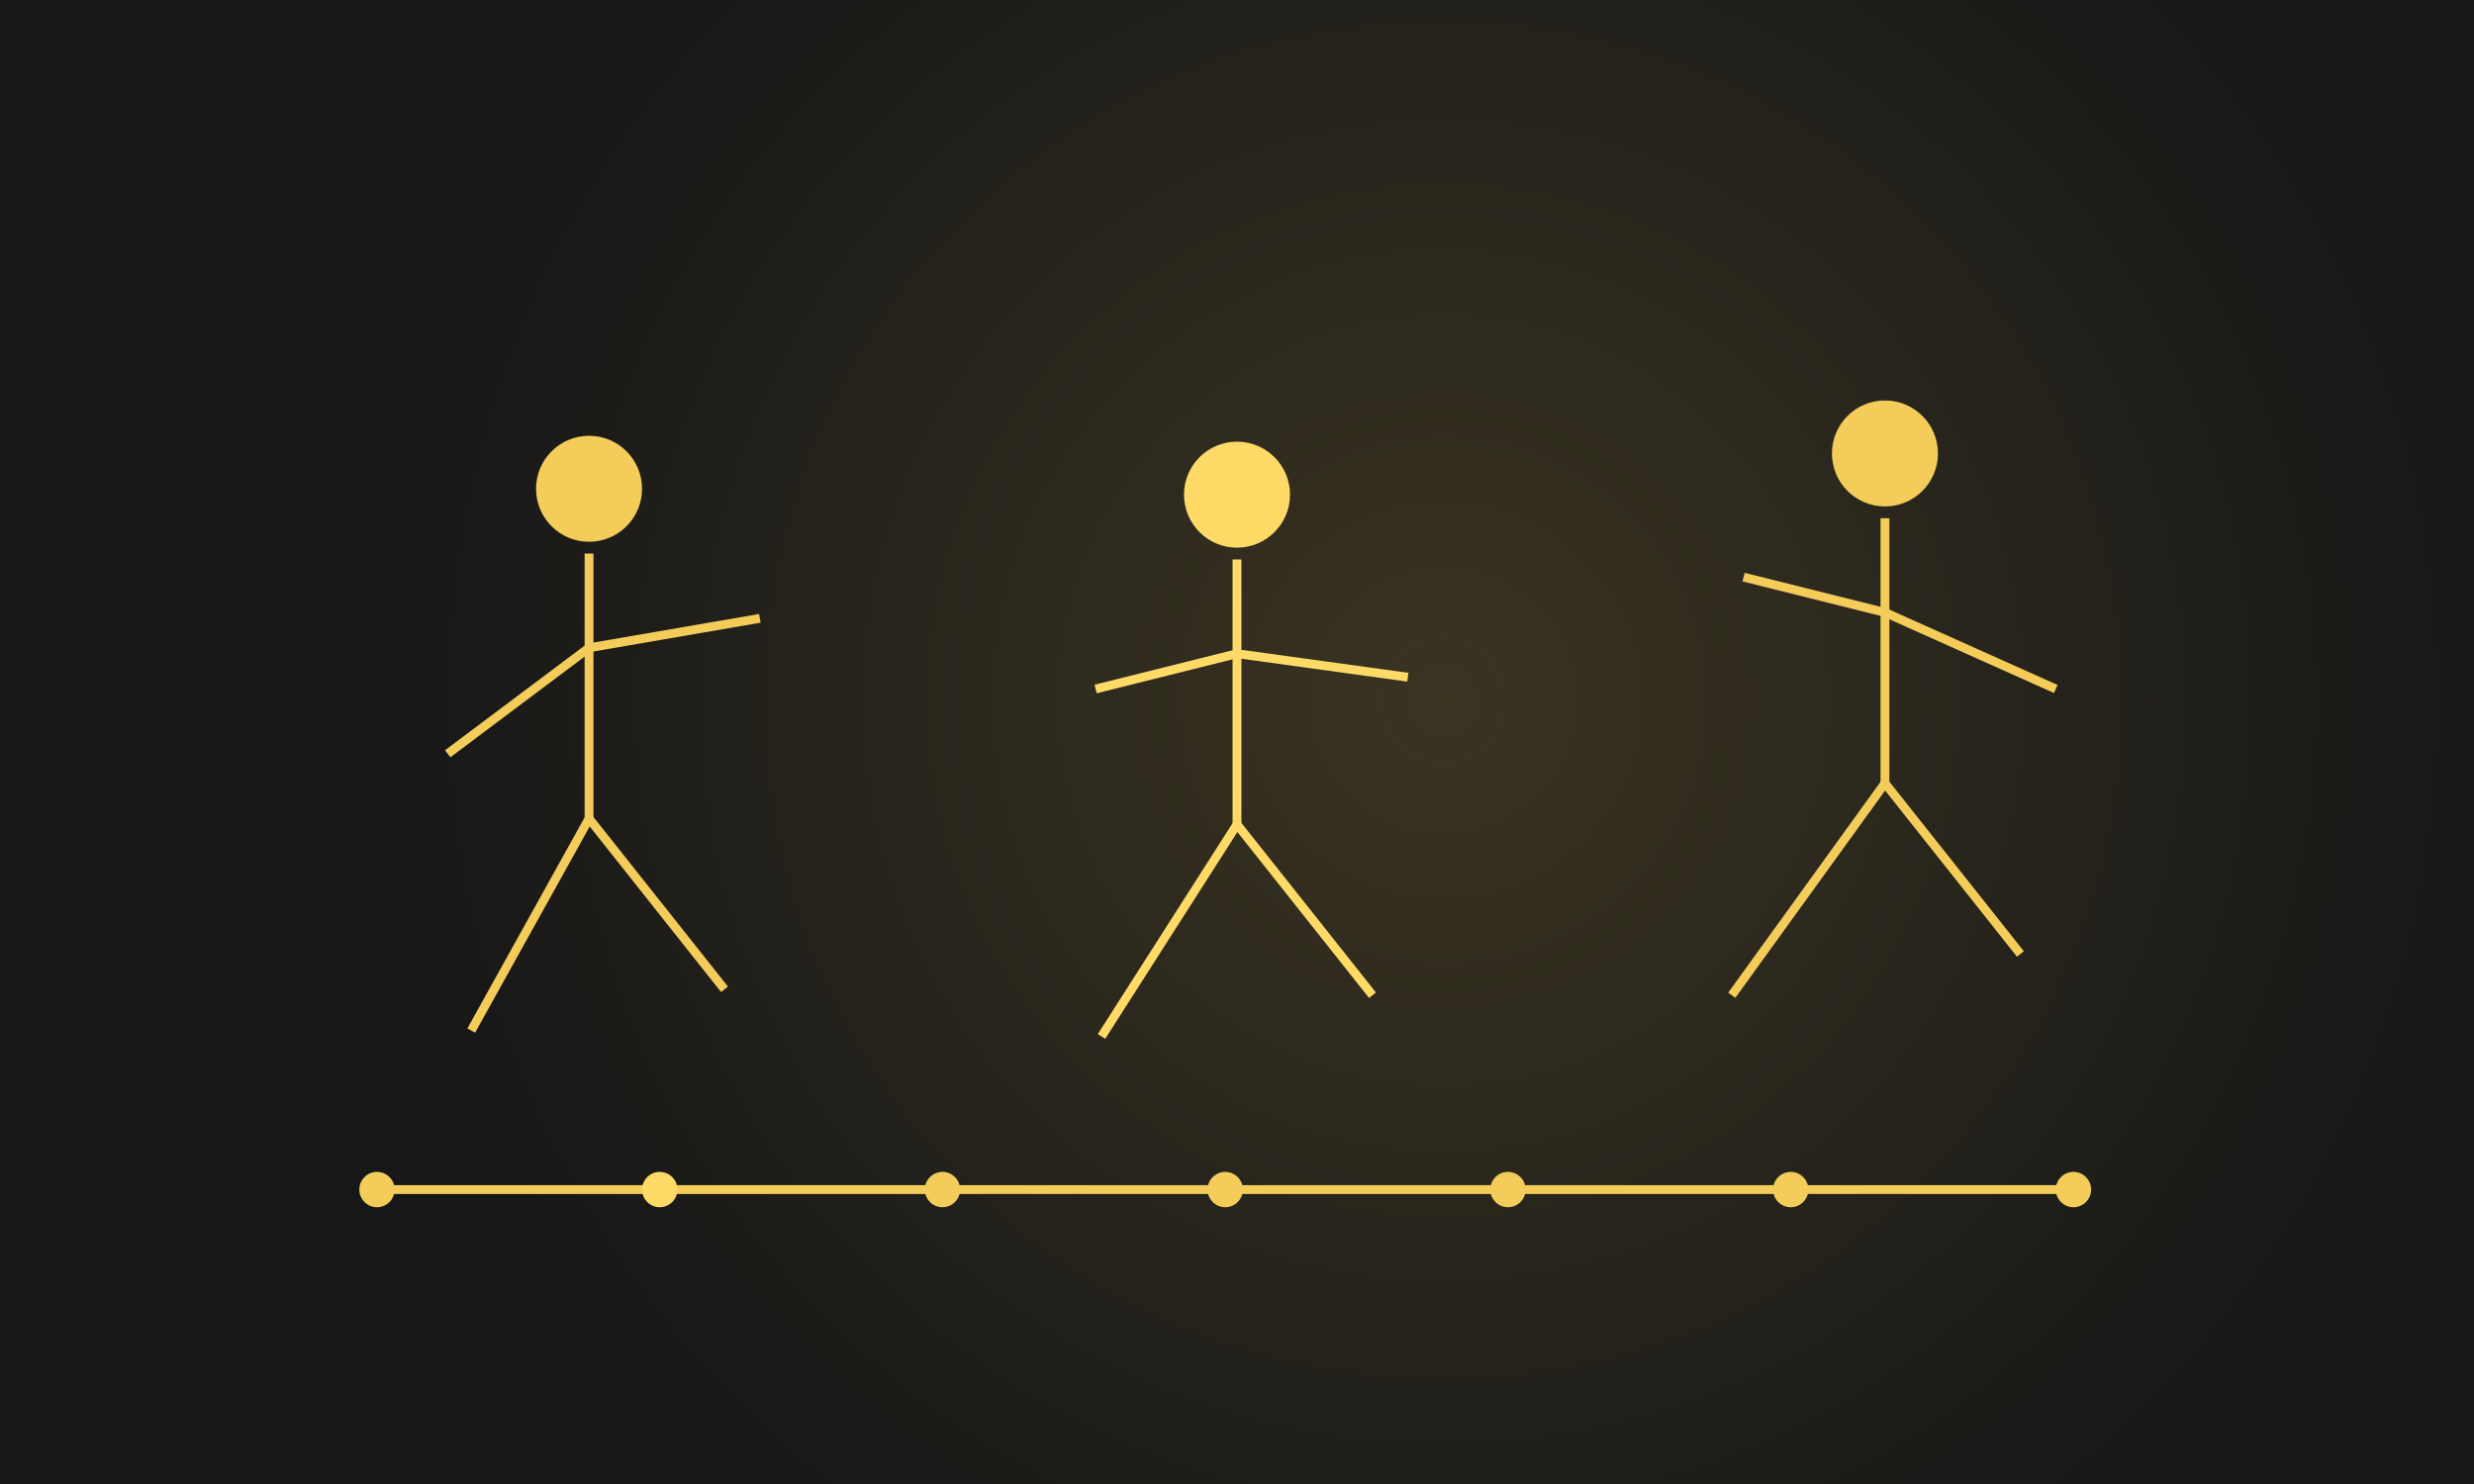
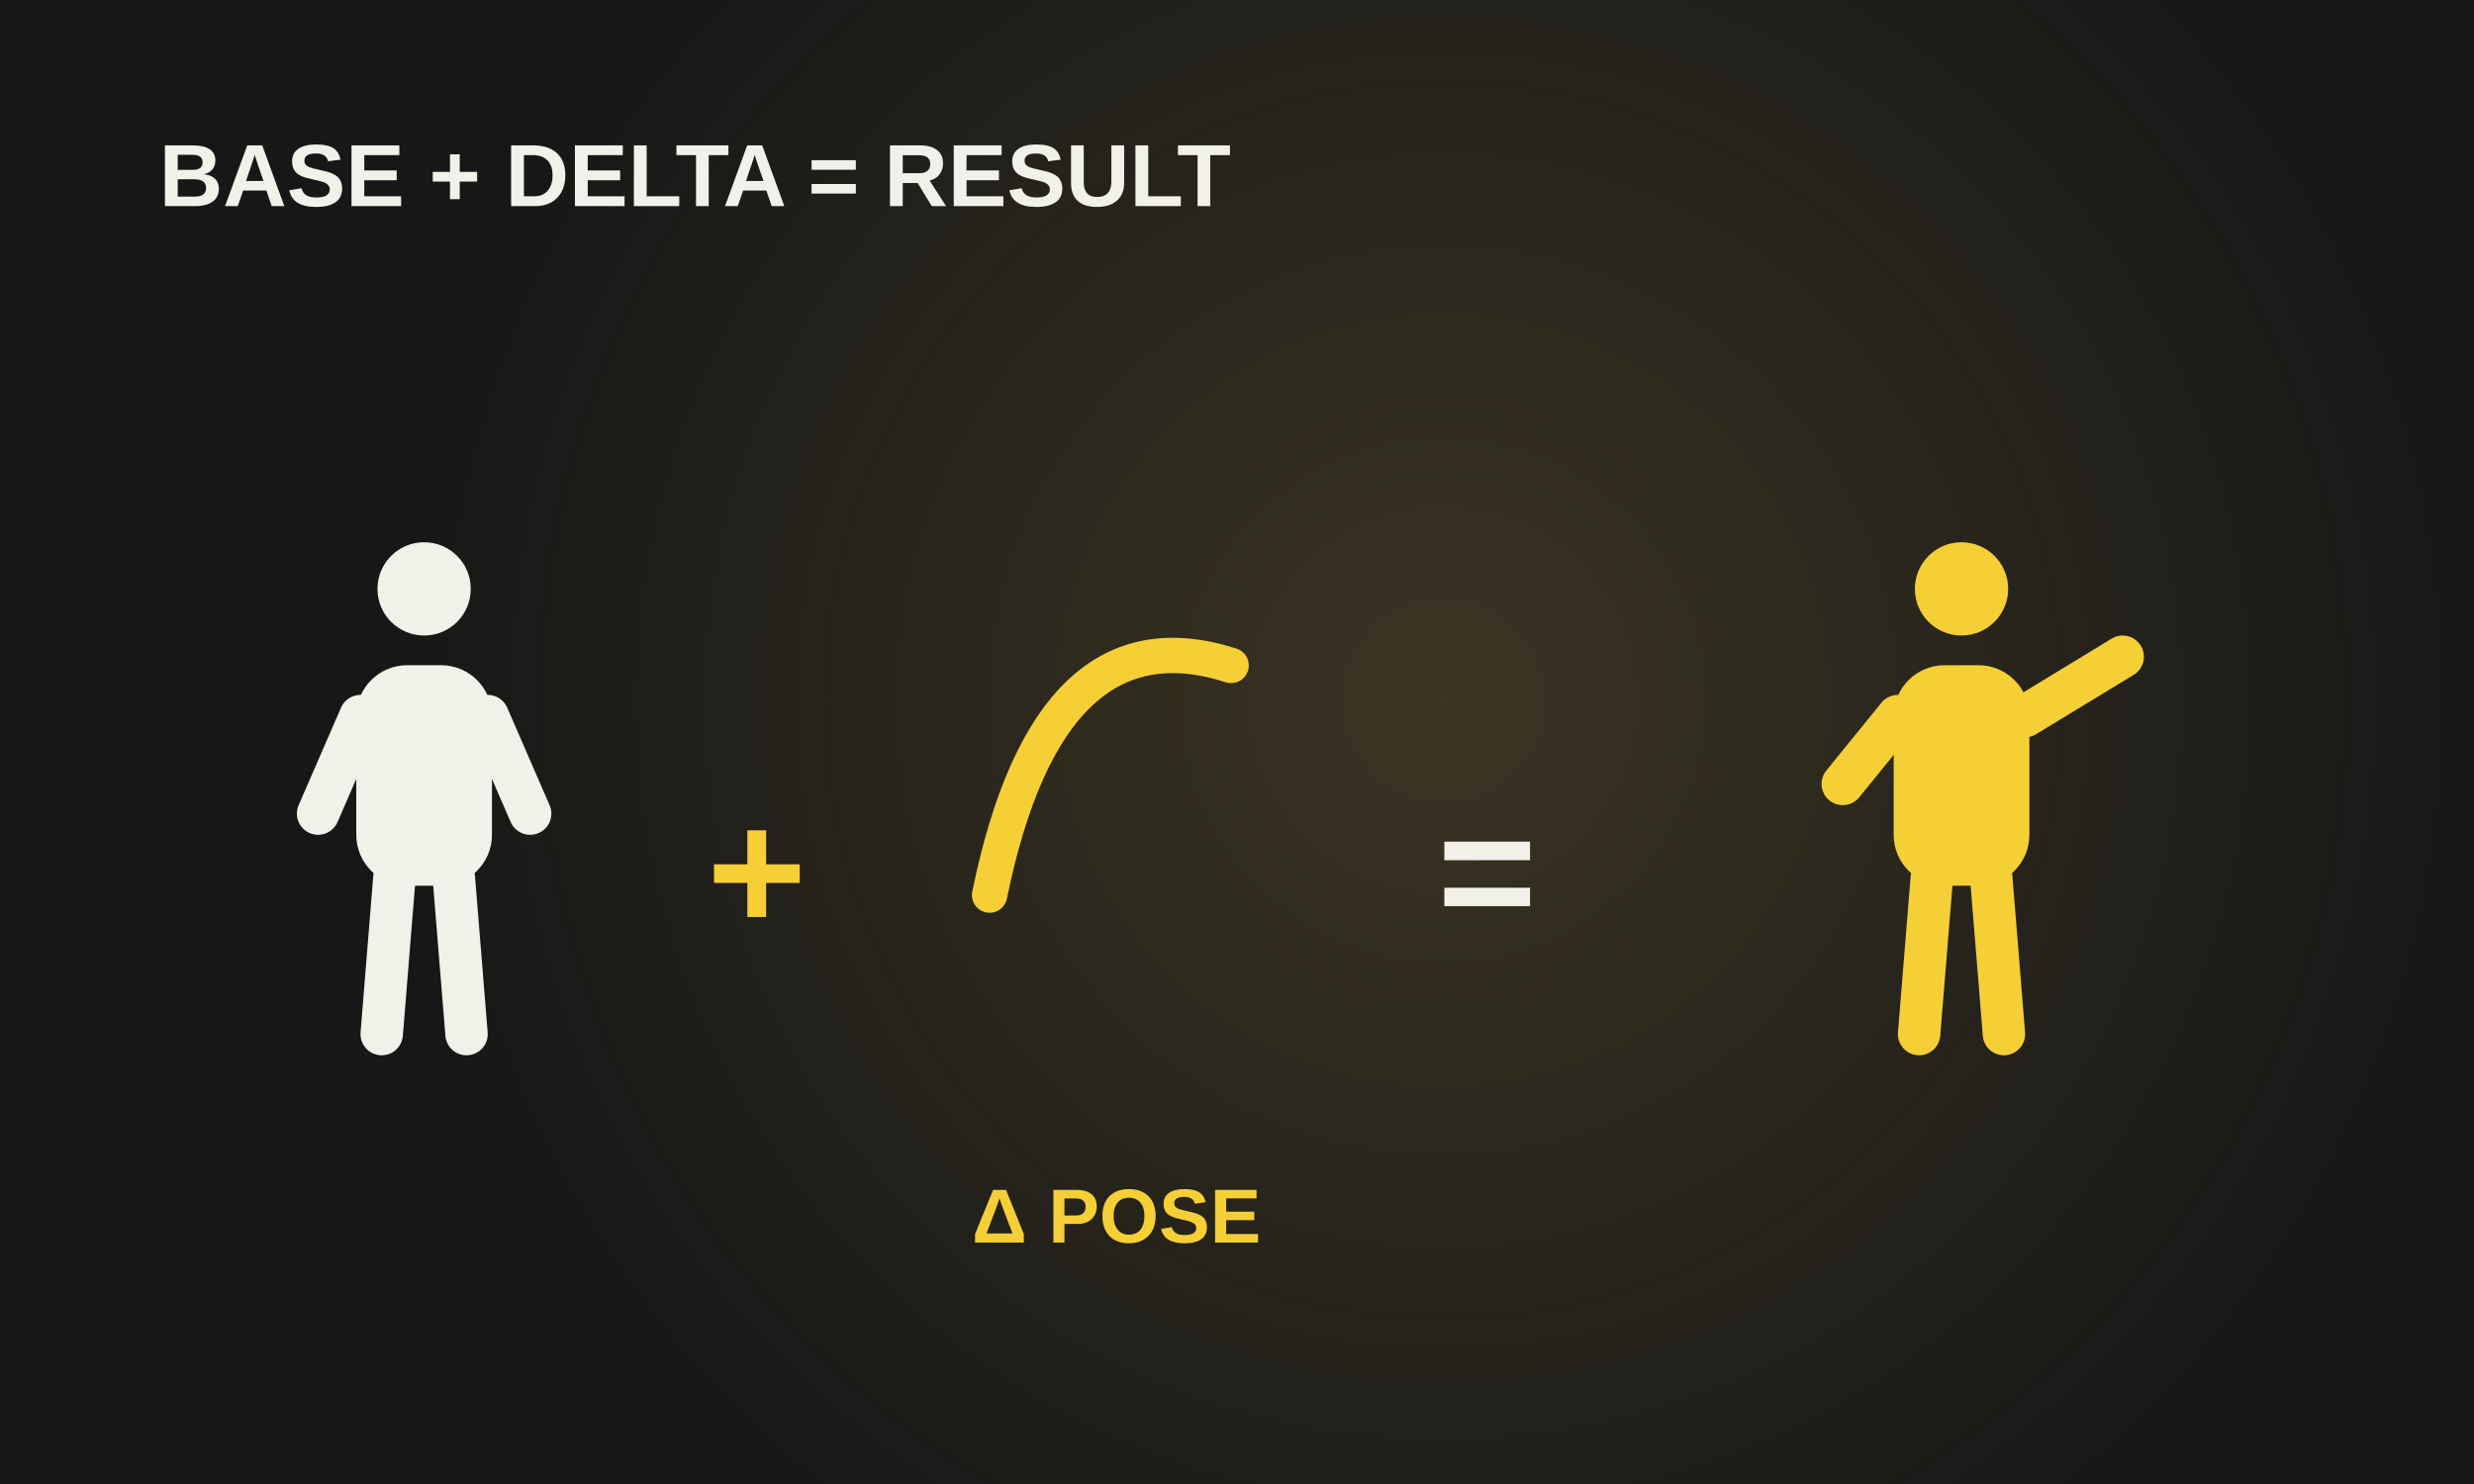
<svg xmlns="http://www.w3.org/2000/svg" class="article-cover" viewBox="0 0 420 252" role="img" aria-label="가산 애니메이션 개념 도식">
  <defs>
    <radialGradient id="cover-additive-animation-glow">
      <stop stop-color="hsl(45 86% 65%)" stop-opacity=".16" />
      <stop offset="1" stop-color="hsl(45 86% 65%)" stop-opacity="0" />
    </radialGradient>
    <radialGradient id="cover-additive-animation-orb" cx="30%" cy="24%">
      <stop stop-color="#fff7d6" />
      <stop offset=".42" stop-color="hsl(45 86% 65%)" />
      <stop offset="1" stop-color="#46390d" />
    </radialGradient>
  </defs>
  <rect width="420" height="252" fill="#171717" />
  <circle cx="245" cy="119" r="175" fill="url(#cover-additive-animation-glow)" />
-   <circle cx="100" cy="83" r="9" fill="hsl(45 86% 65%)" />
-   <path d="M100 94L100 139" stroke="hsl(45 86% 65%)" stroke-width="1.5" fill="none" />
-   <path d="M100 139L80 175" stroke="hsl(45 86% 65%)" stroke-width="1.5" fill="none" />
-   <path d="M100 139L123 168" stroke="hsl(45 86% 65%)" stroke-width="1.5" fill="none" />
-   <path d="M100 110L76 128" stroke="hsl(45 86% 65%)" stroke-width="1.5" fill="none" />
-   <path d="M100 110L129 105" stroke="hsl(45 86% 65%)" stroke-width="1.5" fill="none" />
-   <circle cx="210" cy="84" r="9" fill="#ffda66" />
-   <path d="M210 95L210 140" stroke="#ffda66" stroke-width="1.5" fill="none" />
-   <path d="M210 140L187 176" stroke="#ffda66" stroke-width="1.5" fill="none" />
-   <path d="M210 140L233 169" stroke="#ffda66" stroke-width="1.5" fill="none" />
-   <path d="M210 111L186 117" stroke="#ffda66" stroke-width="1.5" fill="none" />
-   <path d="M210 111L239 115" stroke="#ffda66" stroke-width="1.5" fill="none" />
-   <circle cx="320" cy="77" r="9" fill="hsl(45 86% 65%)" />
-   <path d="M320 88L320 133" stroke="hsl(45 86% 65%)" stroke-width="1.5" fill="none" />
-   <path d="M320 133L294 169" stroke="hsl(45 86% 65%)" stroke-width="1.5" fill="none" />
-   <path d="M320 133L343 162" stroke="hsl(45 86% 65%)" stroke-width="1.5" fill="none" />
-   <path d="M320 104L296 98" stroke="hsl(45 86% 65%)" stroke-width="1.5" fill="none" />
-   <path d="M320 104L349 117" stroke="hsl(45 86% 65%)" stroke-width="1.5" fill="none" />
-   <path d="M64 202L352 202" stroke="hsl(45 86% 65%)" stroke-width="1.5" fill="none" />
-   <circle cx="64" cy="202" r="3" fill="hsl(45 86% 65%)" />
-   <circle cx="112" cy="202" r="3" fill="#ffda66" />
-   <circle cx="160" cy="202" r="3" fill="hsl(45 86% 65%)" />
-   <circle cx="208" cy="202" r="3" fill="hsl(45 86% 65%)" />
-   <circle cx="256" cy="202" r="3" fill="hsl(45 86% 65%)" />
-   <circle cx="304" cy="202" r="3" fill="hsl(45 86% 65%)" />
-   <circle cx="352" cy="202" r="3" fill="hsl(45 86% 65%)" />
+   <text x="27" y="35" fill="#f1f0e9" font-family="Wanted Sans,Arial,sans-serif" font-size="15" font-weight="600">BASE + DELTA = RESULT</text>
+   <g transform="translate(72 100) scale(0.72)">
+     <circle cx="0" cy="0" r="11" fill="#f1f0e9" />
+     <rect x="-16" y="18" width="32" height="52" rx="12" fill="#f1f0e9" />
+     <path d="M-15 30L-25 53M15 30L25 53" fill="none" stroke="#f1f0e9" stroke-width="10" stroke-linecap="round" stroke-linejoin="round" />
+     <path d="M-7 68L-10 105M7 68L10 105" fill="none" stroke="#f1f0e9" stroke-width="10" stroke-linecap="round" stroke-linejoin="round" />
+   </g>
+   <text x="120" y="158" fill="#f5cf36" font-family="Wanted Sans,Arial,sans-serif" font-size="29" font-weight="600">+</text>
+   <path d="M168 152Q178 103 209 113" fill="none" stroke="#f5cf36" stroke-width="6" stroke-linecap="round" stroke-linejoin="round" />
+   <text x="165" y="211" fill="#f5cf36" font-family="Wanted Sans,Arial,sans-serif" font-size="13" font-weight="600">Δ POSE</text>
+   <text x="244" y="158" fill="#f1f0e9" font-family="Wanted Sans,Arial,sans-serif" font-size="29" font-weight="600">=</text>
+   <g transform="translate(333 100) scale(0.72)">
+     <circle cx="0" cy="0" r="11" fill="#f5cf36" />
+     <rect x="-16" y="18" width="32" height="52" rx="12" fill="#f5cf36" />
+     <path d="M-15 30L-28 46M15 30L38 16" fill="none" stroke="#f5cf36" stroke-width="10" stroke-linecap="round" stroke-linejoin="round" />
+     <path d="M-7 68L-10 105M7 68L10 105" fill="none" stroke="#f5cf36" stroke-width="10" stroke-linecap="round" stroke-linejoin="round" />
+   </g>
</svg>
